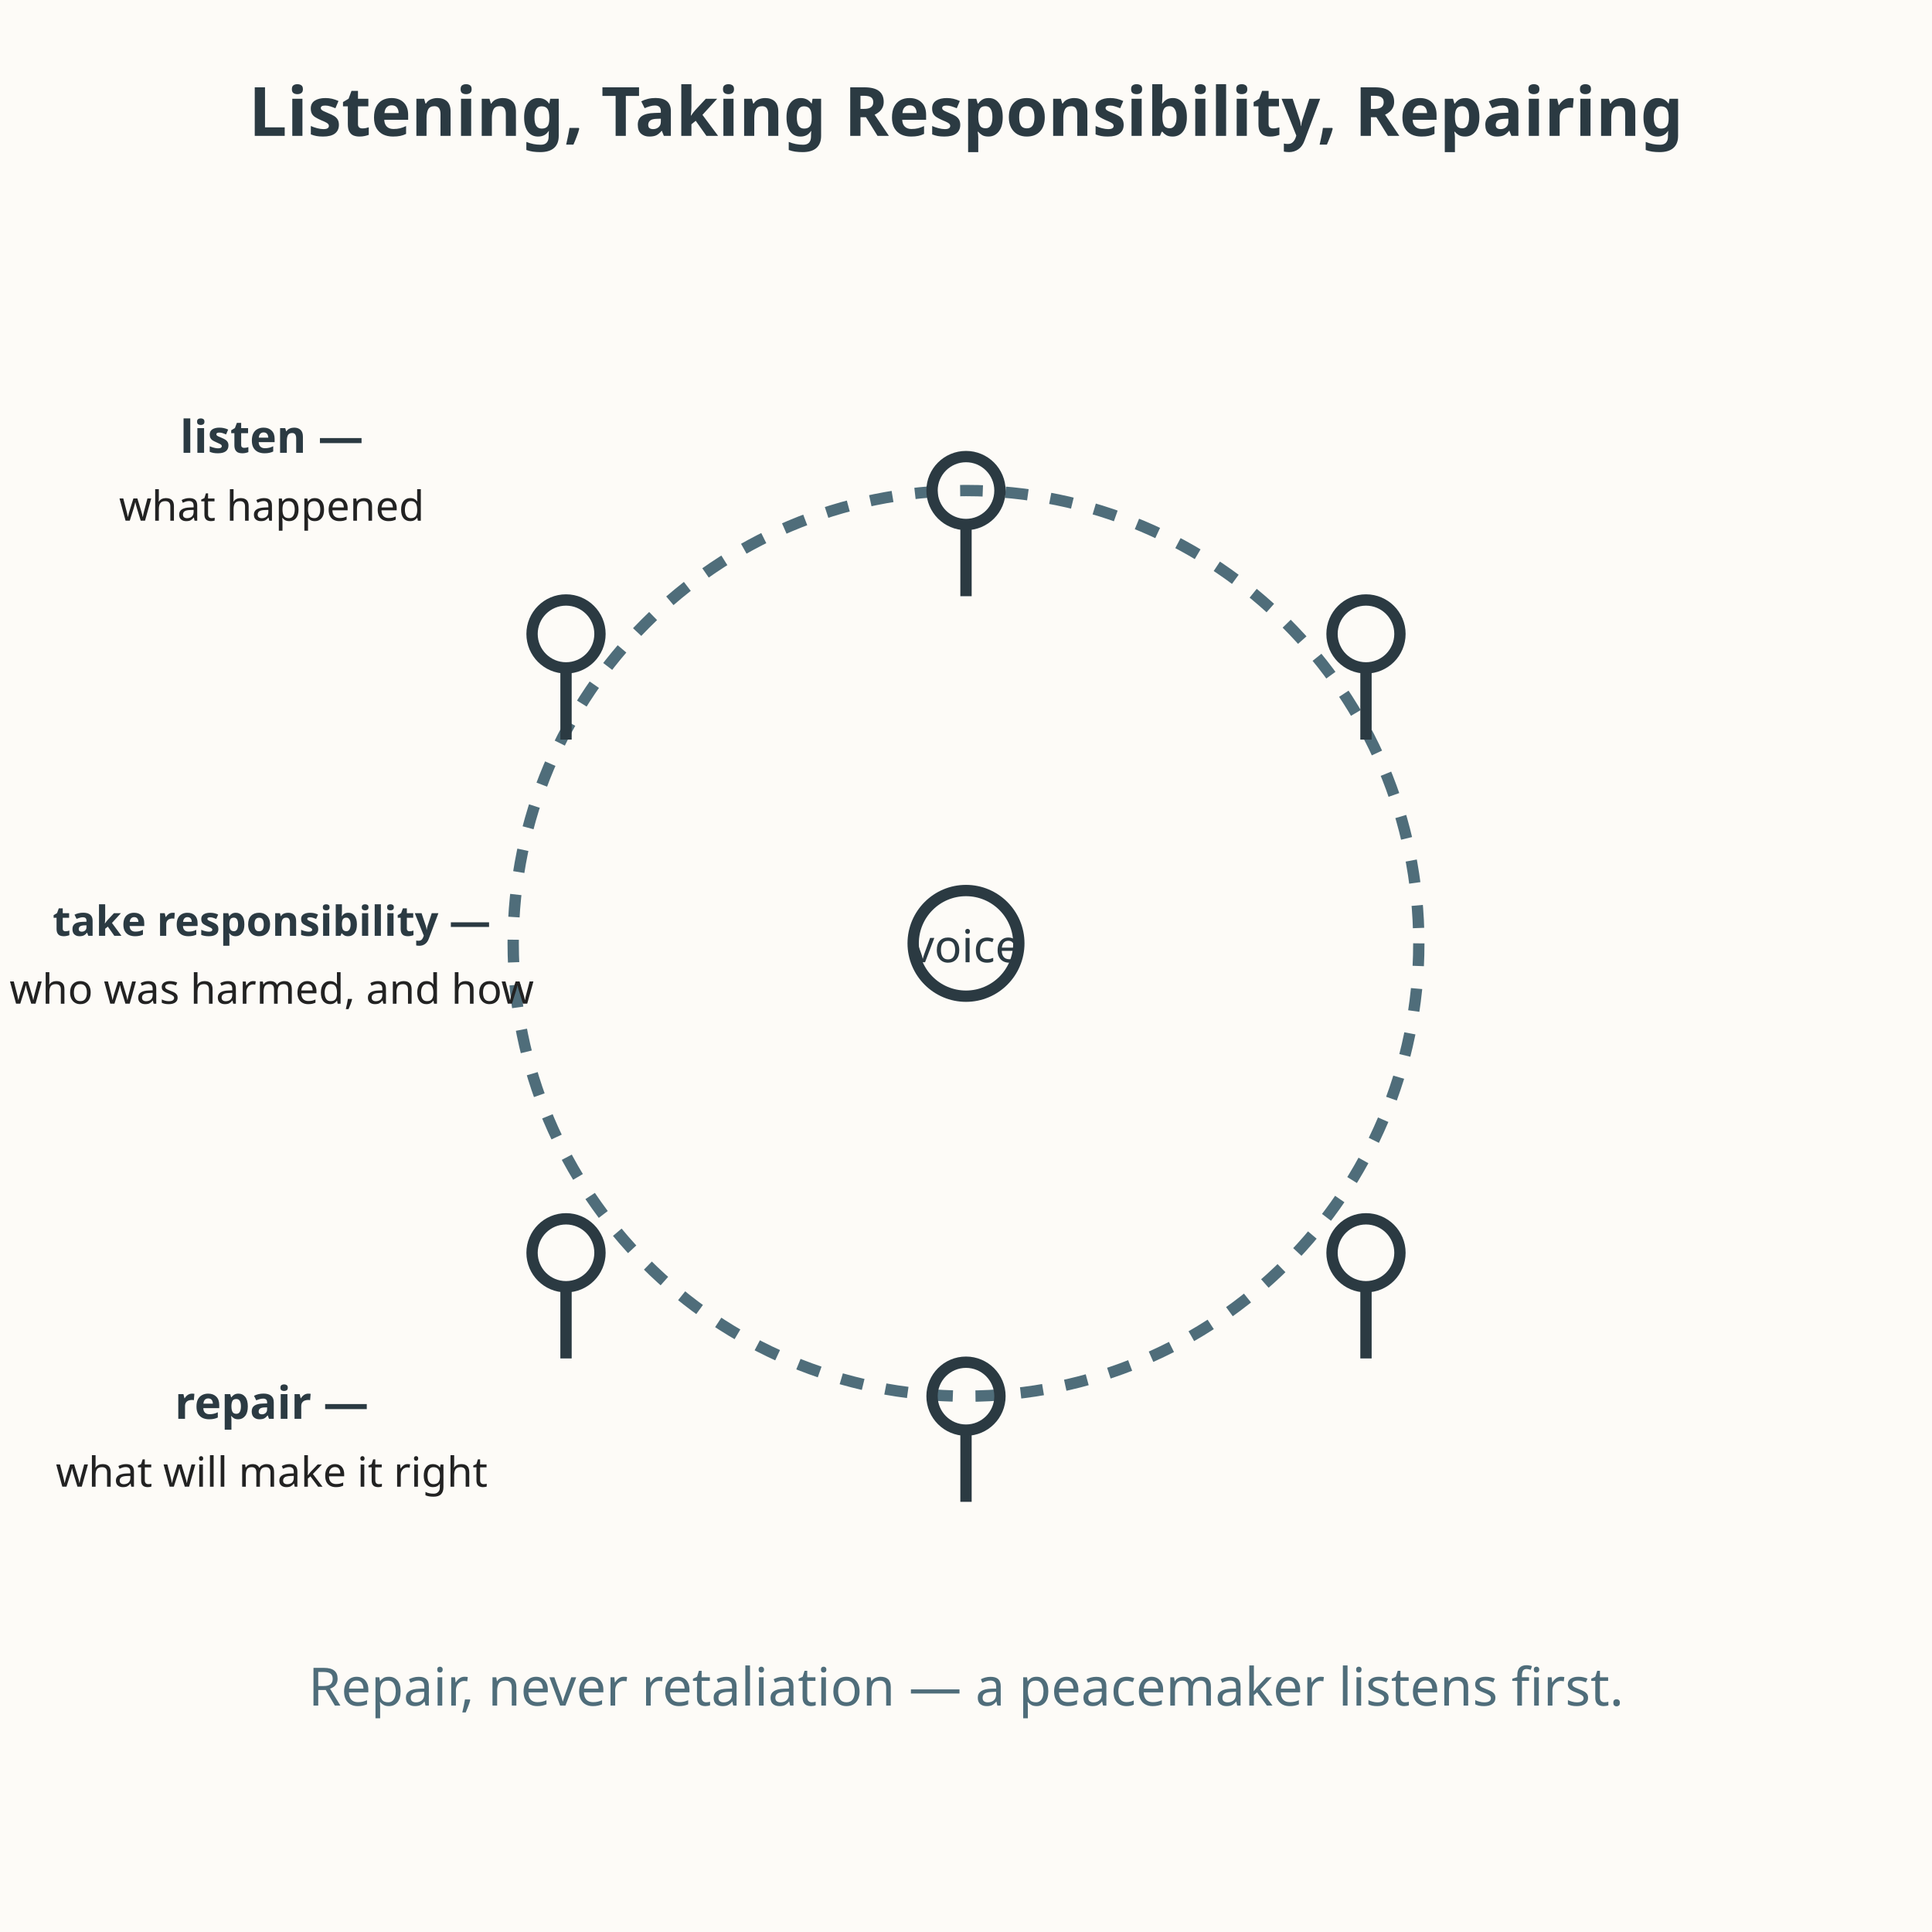
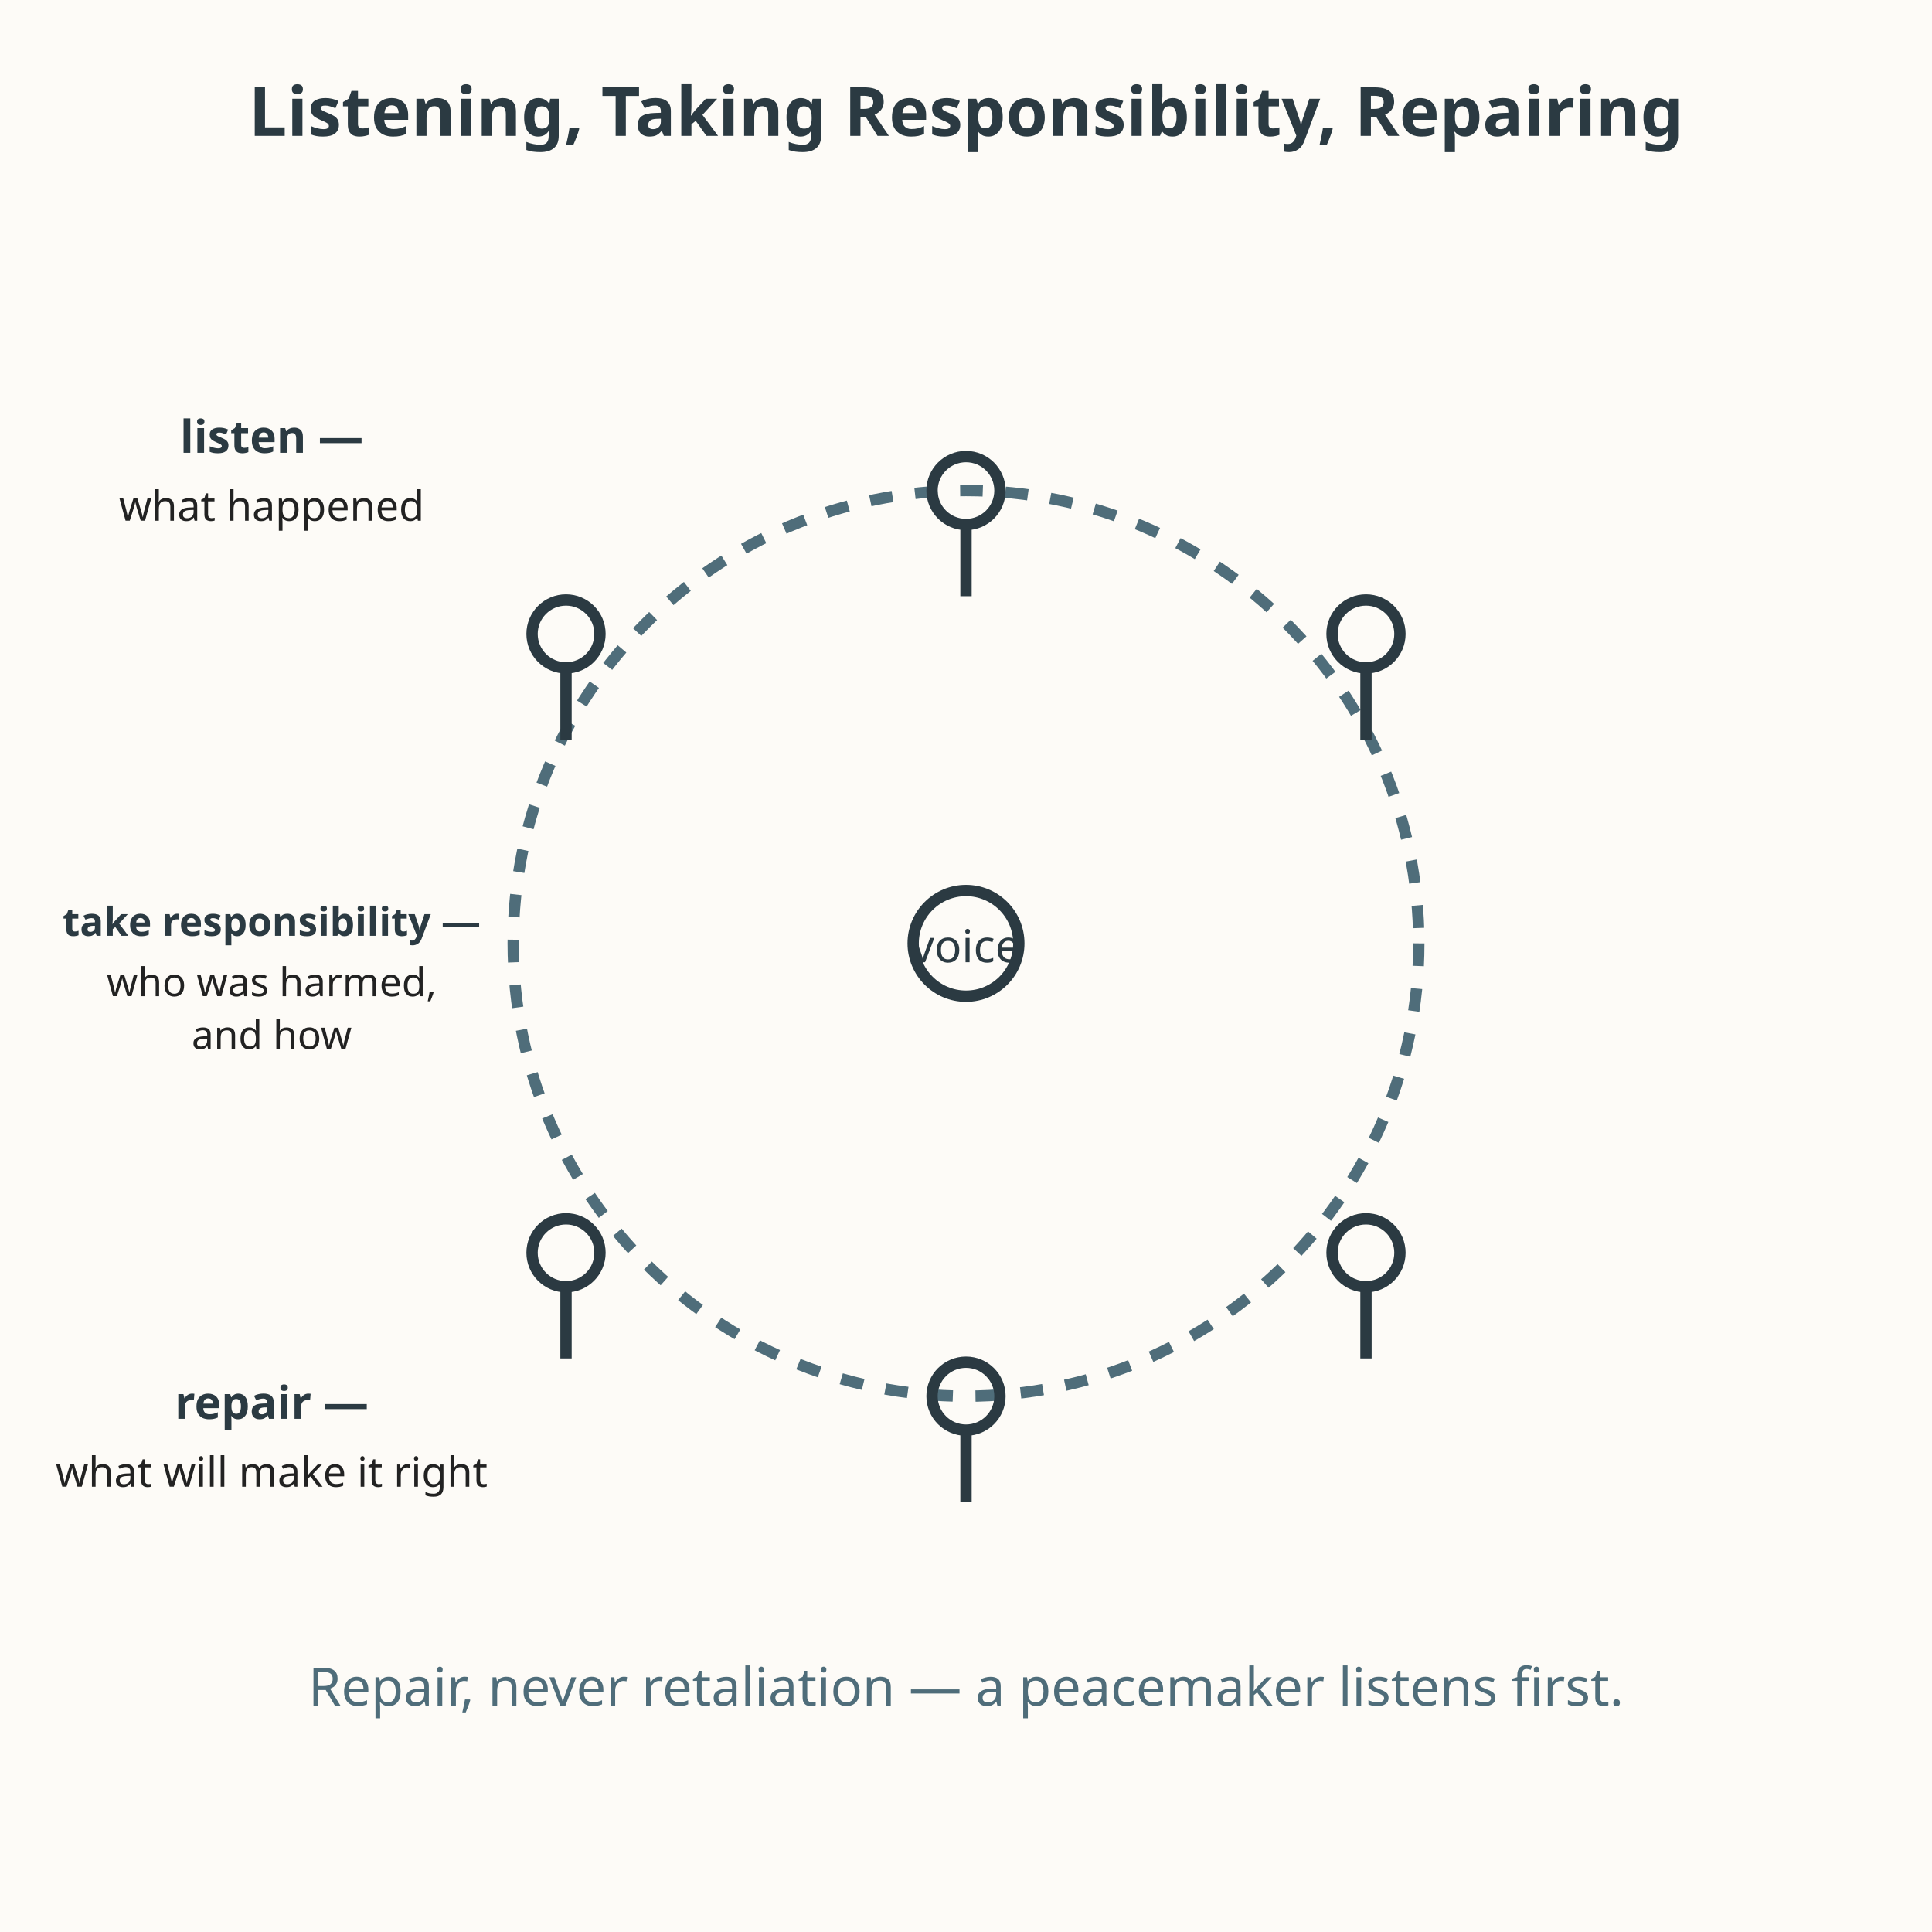
<svg xmlns="http://www.w3.org/2000/svg" viewBox="0 0 512 512" role="img" aria-labelledby="title-L-12-010-13-listening-taking-responsibility-repairing desc-L-12-010-13-listening-taking-responsibility-repairing">
  <rect width="512" height="512" fill="#fdfbf7" />
  <text x="256" y="36" text-anchor="middle" font-family="sans-serif" font-size="18" fill="#2b3a42" font-weight="bold">Listening, Taking Responsibility, Repairing</text>
  <circle cx="256" cy="250" r="120" fill="none" stroke="#4f6d7a" stroke-width="3" stroke-dasharray="6 6" />
  <circle cx="256" cy="250" r="14" fill="none" stroke="#2b3a42" stroke-width="3" />
  <text x="256" y="255" text-anchor="middle" font-family="sans-serif" font-size="12" fill="#2b3a42">voice</text>
  <g stroke="#2b3a42" stroke-width="3" fill="none">
    <circle cx="256" cy="130" r="9" />
    <line x1="256" y1="139" x2="256" y2="158" />
    <circle cx="150" cy="168" r="9" />
    <line x1="150" y1="177" x2="150" y2="196" />
    <circle cx="150" cy="332" r="9" />
    <line x1="150" y1="341" x2="150" y2="360" />
    <circle cx="256" cy="370" r="9" />
    <line x1="256" y1="379" x2="256" y2="398" />
    <circle cx="362" cy="332" r="9" />
    <line x1="362" y1="341" x2="362" y2="360" />
    <circle cx="362" cy="168" r="9" />
    <line x1="362" y1="177" x2="362" y2="196" />
  </g>
  <text x="72" y="120" text-anchor="middle" font-family="sans-serif" font-size="12" fill="#2b3a42" font-weight="bold">listen —</text>
  <text x="72" y="138" text-anchor="middle" font-family="sans-serif" font-size="11" fill="#222222">what happened</text>
-   <text x="72" y="248" text-anchor="middle" font-family="sans-serif" font-size="11" fill="#2b3a42" font-weight="bold">take responsibility —</text>
-   <text x="72" y="266" text-anchor="middle" font-family="sans-serif" font-size="11" fill="#222222">who was harmed, and how</text>
+   <text x="72" y="248" text-anchor="middle" font-family="sans-serif" font-size="10.5" fill="#2b3a42" font-weight="bold">take responsibility —</text>
+   <text x="72" y="264" text-anchor="middle" font-family="sans-serif" font-size="10.5" fill="#222222">who was harmed,</text>
+   <text x="72" y="278" text-anchor="middle" font-family="sans-serif" font-size="10.5" fill="#222222">and how</text>
  <text x="72" y="376" text-anchor="middle" font-family="sans-serif" font-size="12" fill="#2b3a42" font-weight="bold">repair —</text>
  <text x="72" y="394" text-anchor="middle" font-family="sans-serif" font-size="11" fill="#222222">what will make it right</text>
  <text x="256" y="452" text-anchor="middle" font-family="sans-serif" font-size="14" fill="#4f6d7a">Repair, never retaliation — a peacemaker listens first.</text>
</svg>
